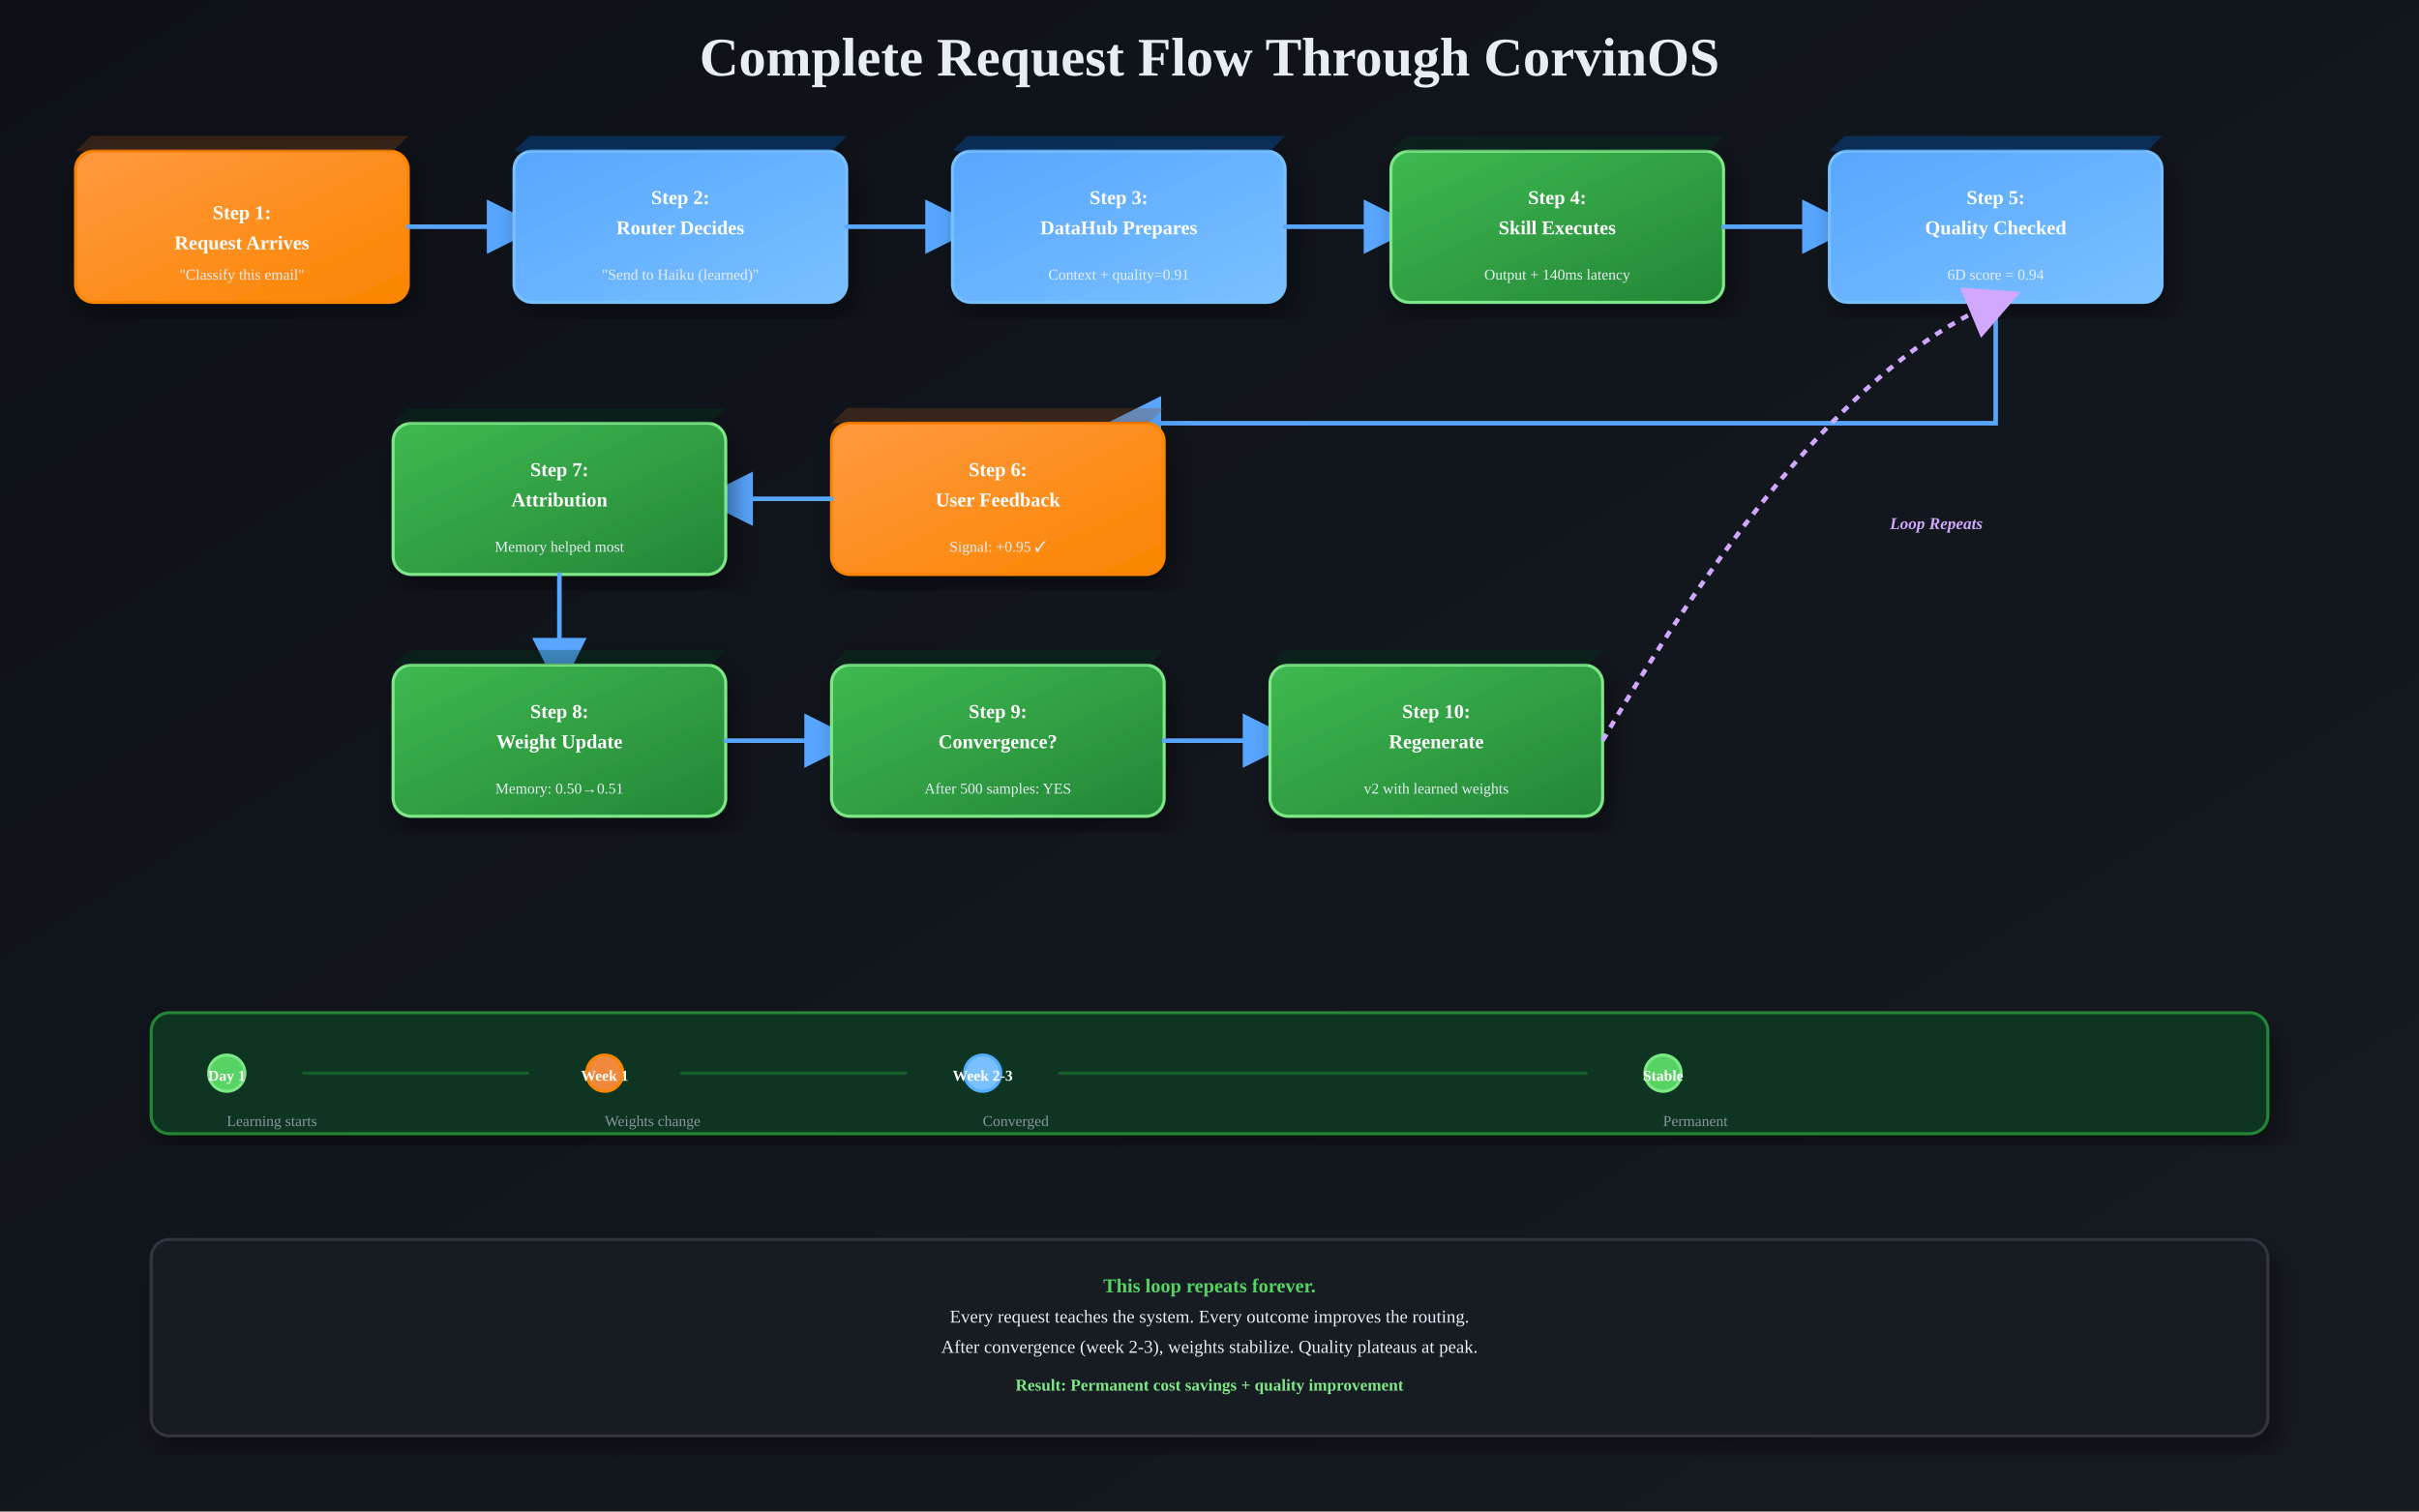
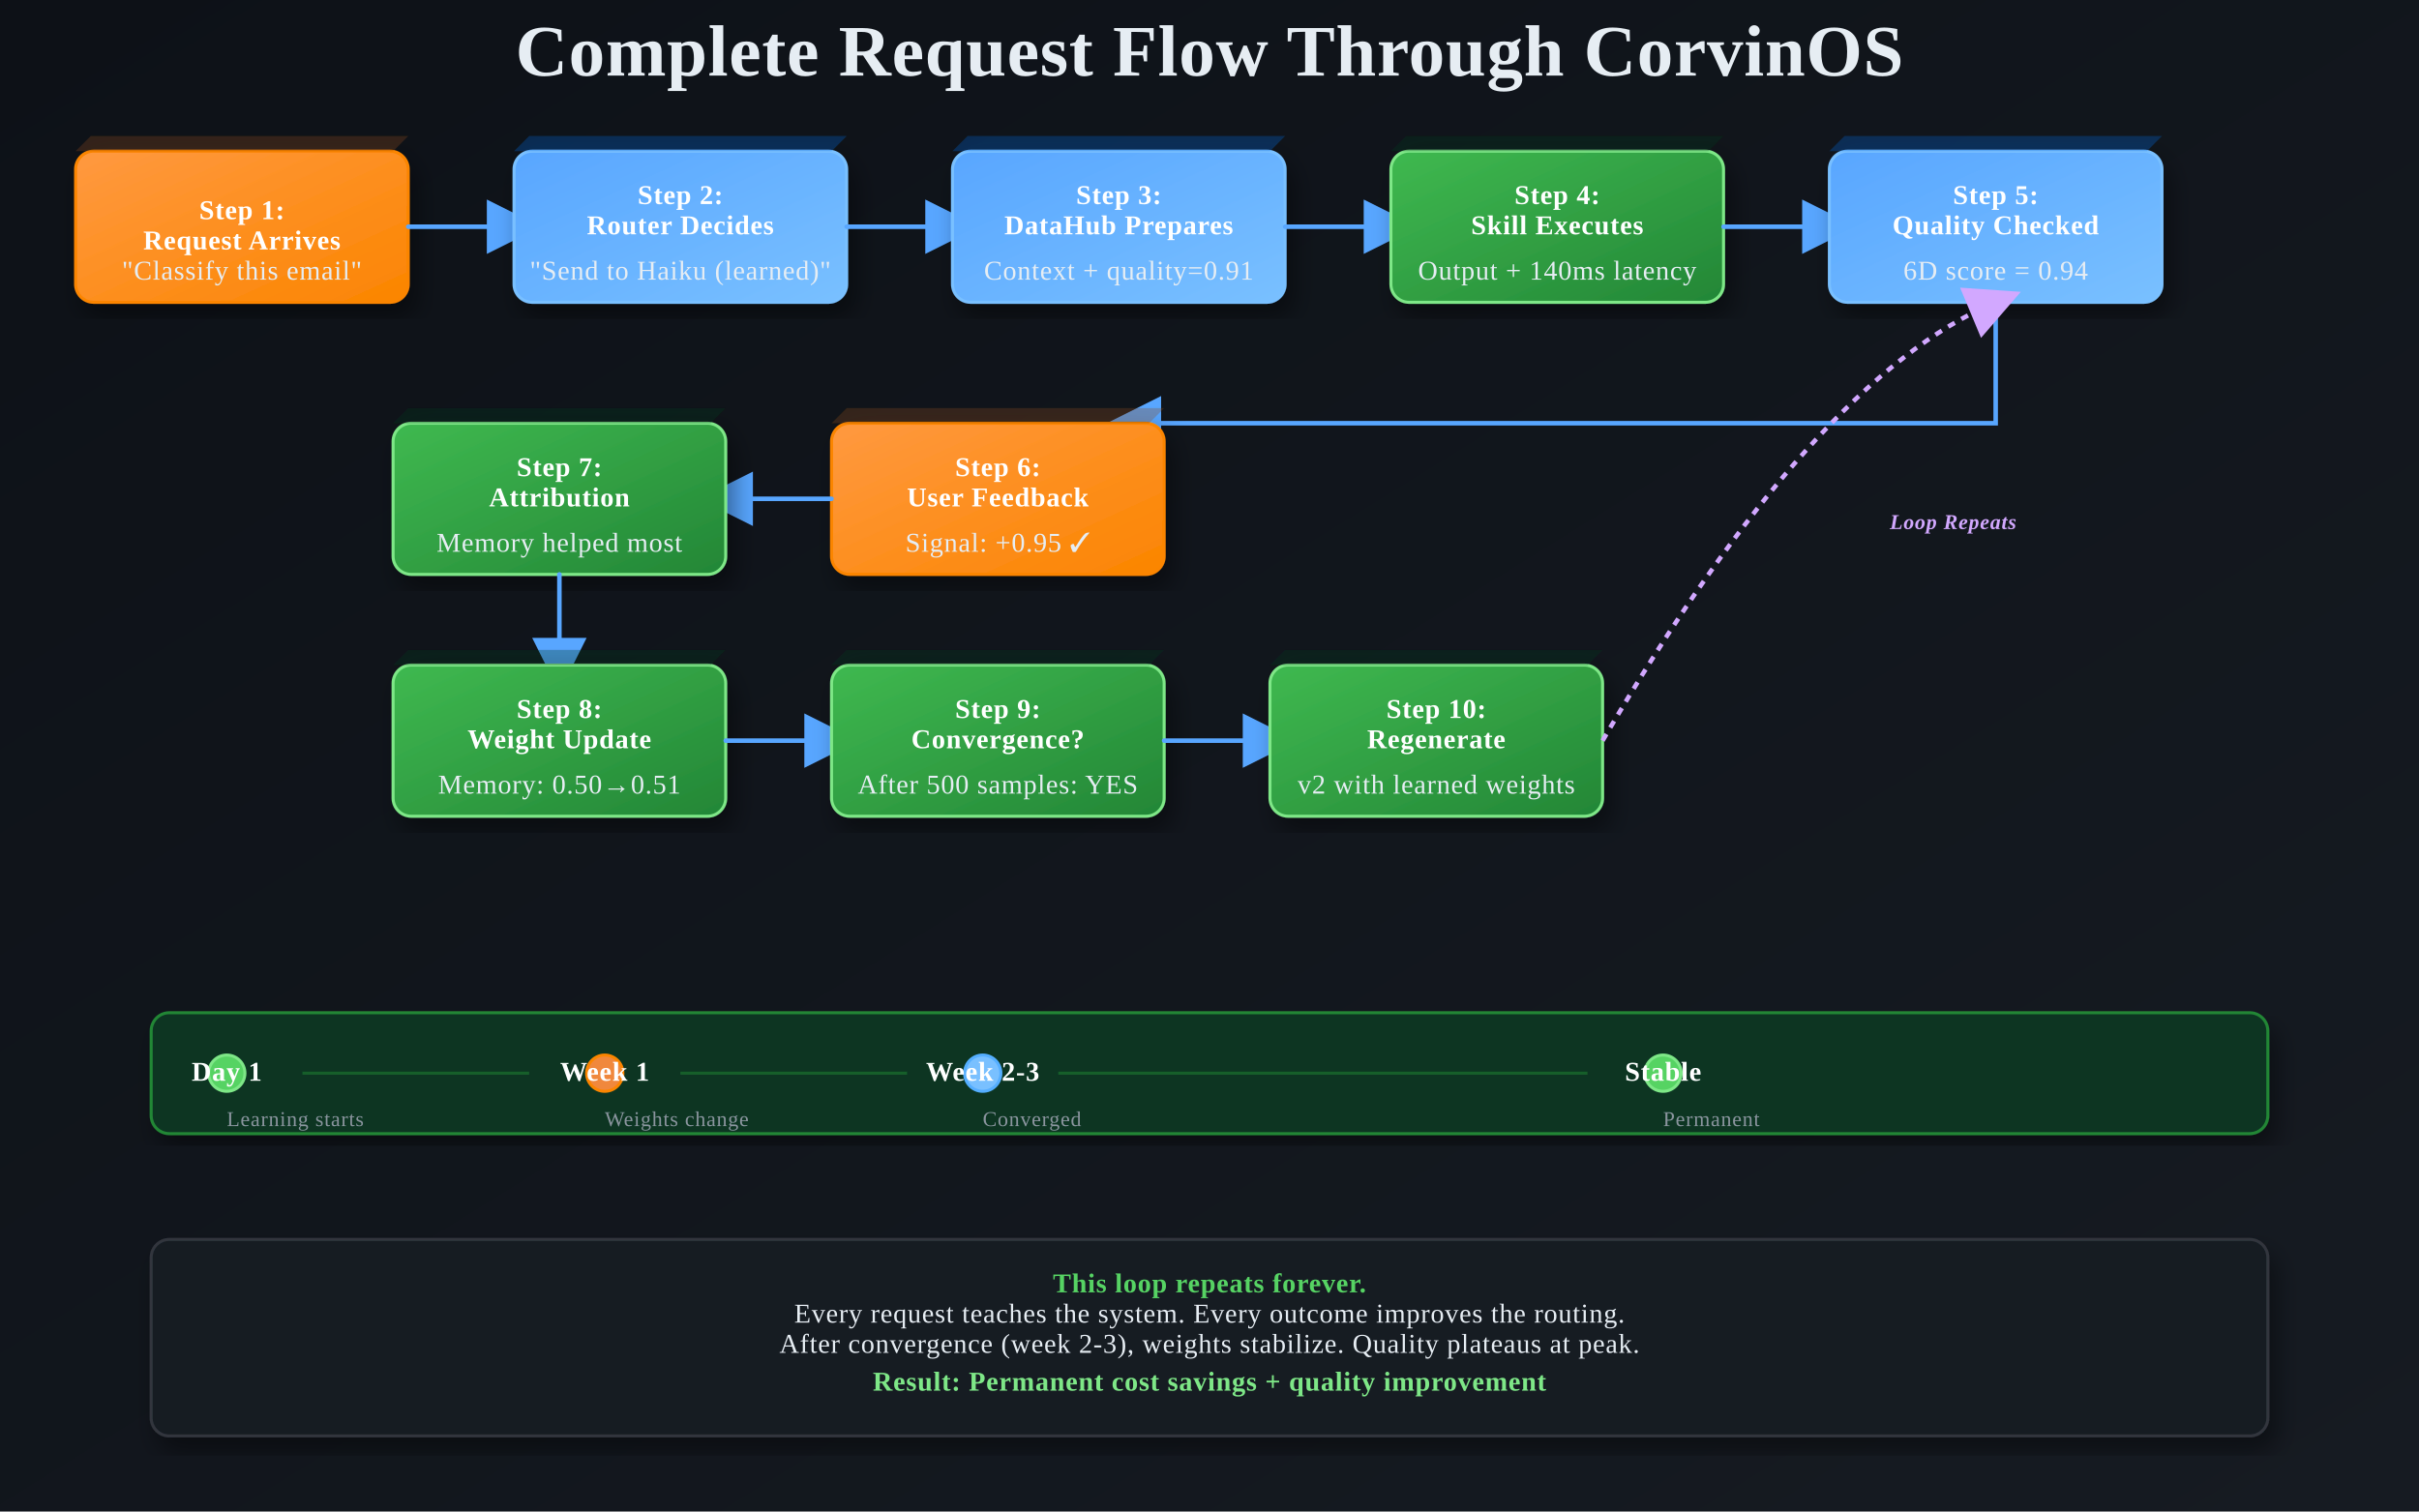
<svg xmlns="http://www.w3.org/2000/svg" viewBox="0 0 1600 1000">
  <defs>
    <linearGradient id="bgGrad" x1="0%" y1="0%" x2="100%" y2="100%">
      <stop offset="0%" style="stop-color:#0d1117" />
      <stop offset="100%" style="stop-color:#161b22" />
    </linearGradient>
    <filter id="shadow3d">
      <feDropShadow dx="5" dy="10" stdDeviation="8" flood-opacity="0.4" />
    </filter>
    <linearGradient id="gradStart" x1="0%" y1="0%" x2="100%" y2="100%">
      <stop offset="0%" style="stop-color:#ff9940" />
      <stop offset="100%" style="stop-color:#fb8500" />
    </linearGradient>
    <linearGradient id="gradStep" x1="0%" y1="0%" x2="100%" y2="100%">
      <stop offset="0%" style="stop-color:#58a6ff" />
      <stop offset="100%" style="stop-color:#79c0ff" />
    </linearGradient>
    <linearGradient id="gradAction" x1="0%" y1="0%" x2="100%" y2="100%">
      <stop offset="0%" style="stop-color:#3fb950" />
      <stop offset="100%" style="stop-color:#238636" />
    </linearGradient>
  </defs>
  <rect width="1600" height="1000" fill="url(#bgGrad)" />
-   <text x="800" y="50" font-size="36" font-weight="bold" fill="#e6edf3" text-anchor="middle">
+   <text x="800" y="50" font-size="48" font-weight="bold" fill="#e6edf3" text-anchor="middle" letter-spacing="0.5">
    Complete Request Flow Through CorvinOS
  </text>
  <g filter="url(#shadow3d)">
    <rect x="50" y="100" width="220" height="100" rx="12" fill="url(#gradStart)" stroke="#fb8500" stroke-width="2" />
    <polygon points="50,100 60,90 270,90 260,100" fill="#8b4513" opacity="0.3" />
-     <text x="160" y="145" font-size="13" fill="#ffffff" text-anchor="middle" font-weight="bold">Step 1:</text>
-     <text x="160" y="165" font-size="13" fill="#ffffff" text-anchor="middle" font-weight="bold">Request Arrives</text>
-     <text x="160" y="185" font-size="10" fill="#e6edf3" text-anchor="middle">"Classify this email"</text>
+     <text x="160" y="145" font-size="18" fill="#ffffff" text-anchor="middle" font-weight="bold" letter-spacing="0.5">Step 1:</text>
+     <text x="160" y="165" font-size="18" fill="#ffffff" text-anchor="middle" font-weight="bold" letter-spacing="0.5">Request Arrives</text>
+     <text x="160" y="185" font-size="18" fill="#e6edf3" text-anchor="middle" letter-spacing="0.5">"Classify this email"</text>
  </g>
  <line x1="270" y1="150" x2="340" y2="150" stroke="#58a6ff" stroke-width="3" stroke-linecap="round" marker-end="url(#arrowBlue)" />
  <g filter="url(#shadow3d)">
    <rect x="340" y="100" width="220" height="100" rx="12" fill="url(#gradStep)" stroke="#79c0ff" stroke-width="2" />
    <polygon points="340,100 350,90 560,90 550,100" fill="#0969da" opacity="0.3" />
-     <text x="450" y="135" font-size="13" fill="#ffffff" text-anchor="middle" font-weight="bold">Step 2:</text>
-     <text x="450" y="155" font-size="13" fill="#ffffff" text-anchor="middle" font-weight="bold">Router Decides</text>
-     <text x="450" y="185" font-size="10" fill="#e6edf3" text-anchor="middle">"Send to Haiku (learned)"</text>
+     <text x="450" y="135" font-size="18" fill="#ffffff" text-anchor="middle" font-weight="bold" letter-spacing="0.5">Step 2:</text>
+     <text x="450" y="155" font-size="18" fill="#ffffff" text-anchor="middle" font-weight="bold" letter-spacing="0.5">Router Decides</text>
+     <text x="450" y="185" font-size="18" fill="#e6edf3" text-anchor="middle" letter-spacing="0.5">"Send to Haiku (learned)"</text>
  </g>
  <line x1="560" y1="150" x2="630" y2="150" stroke="#58a6ff" stroke-width="3" stroke-linecap="round" marker-end="url(#arrowBlue)" />
  <g filter="url(#shadow3d)">
    <rect x="630" y="100" width="220" height="100" rx="12" fill="url(#gradStep)" stroke="#79c0ff" stroke-width="2" />
    <polygon points="630,100 640,90 850,90 840,100" fill="#0969da" opacity="0.3" />
-     <text x="740" y="135" font-size="13" fill="#ffffff" text-anchor="middle" font-weight="bold">Step 3:</text>
-     <text x="740" y="155" font-size="13" fill="#ffffff" text-anchor="middle" font-weight="bold">DataHub Prepares</text>
-     <text x="740" y="185" font-size="10" fill="#e6edf3" text-anchor="middle">Context + quality=0.91</text>
+     <text x="740" y="135" font-size="18" fill="#ffffff" text-anchor="middle" font-weight="bold" letter-spacing="0.5">Step 3:</text>
+     <text x="740" y="155" font-size="18" fill="#ffffff" text-anchor="middle" font-weight="bold" letter-spacing="0.5">DataHub Prepares</text>
+     <text x="740" y="185" font-size="18" fill="#e6edf3" text-anchor="middle" letter-spacing="0.5">Context + quality=0.91</text>
  </g>
  <line x1="850" y1="150" x2="920" y2="150" stroke="#58a6ff" stroke-width="3" stroke-linecap="round" marker-end="url(#arrowBlue)" />
  <g filter="url(#shadow3d)">
    <rect x="920" y="100" width="220" height="100" rx="12" fill="url(#gradAction)" stroke="#7ee787" stroke-width="2" />
    <polygon points="920,100 930,90 1140,90 1130,100" fill="#0d3622" opacity="0.3" />
-     <text x="1030" y="135" font-size="13" fill="#ffffff" text-anchor="middle" font-weight="bold">Step 4:</text>
-     <text x="1030" y="155" font-size="13" fill="#ffffff" text-anchor="middle" font-weight="bold">Skill Executes</text>
-     <text x="1030" y="185" font-size="10" fill="#e6edf3" text-anchor="middle">Output + 140ms latency</text>
+     <text x="1030" y="135" font-size="18" fill="#ffffff" text-anchor="middle" font-weight="bold" letter-spacing="0.5">Step 4:</text>
+     <text x="1030" y="155" font-size="18" fill="#ffffff" text-anchor="middle" font-weight="bold" letter-spacing="0.5">Skill Executes</text>
+     <text x="1030" y="185" font-size="18" fill="#e6edf3" text-anchor="middle" letter-spacing="0.5">Output + 140ms latency</text>
  </g>
  <line x1="1140" y1="150" x2="1210" y2="150" stroke="#58a6ff" stroke-width="3" stroke-linecap="round" marker-end="url(#arrowBlue)" />
  <g filter="url(#shadow3d)">
    <rect x="1210" y="100" width="220" height="100" rx="12" fill="url(#gradStep)" stroke="#79c0ff" stroke-width="2" />
    <polygon points="1210,100 1220,90 1430,90 1420,100" fill="#0969da" opacity="0.3" />
-     <text x="1320" y="135" font-size="13" fill="#ffffff" text-anchor="middle" font-weight="bold">Step 5:</text>
-     <text x="1320" y="155" font-size="13" fill="#ffffff" text-anchor="middle" font-weight="bold">Quality Checked</text>
-     <text x="1320" y="185" font-size="10" fill="#e6edf3" text-anchor="middle">6D score = 0.94</text>
+     <text x="1320" y="135" font-size="18" fill="#ffffff" text-anchor="middle" font-weight="bold" letter-spacing="0.5">Step 5:</text>
+     <text x="1320" y="155" font-size="18" fill="#ffffff" text-anchor="middle" font-weight="bold" letter-spacing="0.5">Quality Checked</text>
+     <text x="1320" y="185" font-size="18" fill="#e6edf3" text-anchor="middle" letter-spacing="0.5">6D score = 0.94</text>
  </g>
  <polyline points="1320,200 1320,280 750,280" stroke="#58a6ff" stroke-width="3" stroke-linecap="round" fill="none" marker-end="url(#arrowBlue)" />
  <g filter="url(#shadow3d)">
    <rect x="550" y="280" width="220" height="100" rx="12" fill="url(#gradStart)" stroke="#fb8500" stroke-width="2" />
    <polygon points="550,280 560,270 770,270 760,280" fill="#8b4513" opacity="0.3" />
-     <text x="660" y="315" font-size="13" fill="#ffffff" text-anchor="middle" font-weight="bold">Step 6:</text>
-     <text x="660" y="335" font-size="13" fill="#ffffff" text-anchor="middle" font-weight="bold">User Feedback</text>
-     <text x="660" y="365" font-size="10" fill="#e6edf3" text-anchor="middle">Signal: +0.95 ✓</text>
+     <text x="660" y="315" font-size="18" fill="#ffffff" text-anchor="middle" font-weight="bold" letter-spacing="0.5">Step 6:</text>
+     <text x="660" y="335" font-size="18" fill="#ffffff" text-anchor="middle" font-weight="bold" letter-spacing="0.5">User Feedback</text>
+     <text x="660" y="365" font-size="18" fill="#e6edf3" text-anchor="middle" letter-spacing="0.5">Signal: +0.95 ✓</text>
  </g>
  <line x1="550" y1="330" x2="480" y2="330" stroke="#58a6ff" stroke-width="3" stroke-linecap="round" marker-end="url(#arrowBlue)" />
  <g filter="url(#shadow3d)">
    <rect x="260" y="280" width="220" height="100" rx="12" fill="url(#gradAction)" stroke="#7ee787" stroke-width="2" />
    <polygon points="260,280 270,270 480,270 470,280" fill="#0d3622" opacity="0.3" />
-     <text x="370" y="315" font-size="13" fill="#ffffff" text-anchor="middle" font-weight="bold">Step 7:</text>
-     <text x="370" y="335" font-size="13" fill="#ffffff" text-anchor="middle" font-weight="bold">Attribution</text>
-     <text x="370" y="365" font-size="10" fill="#e6edf3" text-anchor="middle">Memory helped most</text>
+     <text x="370" y="315" font-size="18" fill="#ffffff" text-anchor="middle" font-weight="bold" letter-spacing="0.5">Step 7:</text>
+     <text x="370" y="335" font-size="18" fill="#ffffff" text-anchor="middle" font-weight="bold" letter-spacing="0.5">Attribution</text>
+     <text x="370" y="365" font-size="18" fill="#e6edf3" text-anchor="middle" letter-spacing="0.5">Memory helped most</text>
  </g>
  <line x1="370" y1="380" x2="370" y2="440" stroke="#58a6ff" stroke-width="3" stroke-linecap="round" marker-end="url(#arrowBlue)" />
  <g filter="url(#shadow3d)">
    <rect x="260" y="440" width="220" height="100" rx="12" fill="url(#gradAction)" stroke="#7ee787" stroke-width="2" />
    <polygon points="260,440 270,430 480,430 470,440" fill="#0d3622" opacity="0.3" />
-     <text x="370" y="475" font-size="13" fill="#ffffff" text-anchor="middle" font-weight="bold">Step 8:</text>
-     <text x="370" y="495" font-size="13" fill="#ffffff" text-anchor="middle" font-weight="bold">Weight Update</text>
-     <text x="370" y="525" font-size="10" fill="#e6edf3" text-anchor="middle">Memory: 0.50→0.51</text>
+     <text x="370" y="475" font-size="18" fill="#ffffff" text-anchor="middle" font-weight="bold" letter-spacing="0.5">Step 8:</text>
+     <text x="370" y="495" font-size="18" fill="#ffffff" text-anchor="middle" font-weight="bold" letter-spacing="0.5">Weight Update</text>
+     <text x="370" y="525" font-size="18" fill="#e6edf3" text-anchor="middle" letter-spacing="0.5">Memory: 0.50→0.51</text>
  </g>
  <line x1="480" y1="490" x2="550" y2="490" stroke="#58a6ff" stroke-width="3" stroke-linecap="round" marker-end="url(#arrowBlue)" />
  <g filter="url(#shadow3d)">
    <rect x="550" y="440" width="220" height="100" rx="12" fill="url(#gradAction)" stroke="#7ee787" stroke-width="2" />
    <polygon points="550,440 560,430 770,430 760,440" fill="#0d3622" opacity="0.3" />
-     <text x="660" y="475" font-size="13" fill="#ffffff" text-anchor="middle" font-weight="bold">Step 9:</text>
-     <text x="660" y="495" font-size="13" fill="#ffffff" text-anchor="middle" font-weight="bold">Convergence?</text>
-     <text x="660" y="525" font-size="10" fill="#e6edf3" text-anchor="middle">After 500 samples: YES</text>
+     <text x="660" y="475" font-size="18" fill="#ffffff" text-anchor="middle" font-weight="bold" letter-spacing="0.5">Step 9:</text>
+     <text x="660" y="495" font-size="18" fill="#ffffff" text-anchor="middle" font-weight="bold" letter-spacing="0.5">Convergence?</text>
+     <text x="660" y="525" font-size="18" fill="#e6edf3" text-anchor="middle" letter-spacing="0.5">After 500 samples: YES</text>
  </g>
  <line x1="770" y1="490" x2="840" y2="490" stroke="#58a6ff" stroke-width="3" stroke-linecap="round" marker-end="url(#arrowBlue)" />
  <g filter="url(#shadow3d)">
    <rect x="840" y="440" width="220" height="100" rx="12" fill="url(#gradAction)" stroke="#7ee787" stroke-width="2" />
    <polygon points="840,440 850,430 1060,430 1050,440" fill="#0d3622" opacity="0.3" />
-     <text x="950" y="475" font-size="13" fill="#ffffff" text-anchor="middle" font-weight="bold">Step 10:</text>
-     <text x="950" y="495" font-size="13" fill="#ffffff" text-anchor="middle" font-weight="bold">Regenerate</text>
-     <text x="950" y="525" font-size="10" fill="#e6edf3" text-anchor="middle">v2 with learned weights</text>
+     <text x="950" y="475" font-size="18" fill="#ffffff" text-anchor="middle" font-weight="bold" letter-spacing="0.5">Step 10:</text>
+     <text x="950" y="495" font-size="18" fill="#ffffff" text-anchor="middle" font-weight="bold" letter-spacing="0.5">Regenerate</text>
+     <text x="950" y="525" font-size="18" fill="#e6edf3" text-anchor="middle" letter-spacing="0.5">v2 with learned weights</text>
  </g>
  <path d="M 1060 490 Q 1200 250 1320 200" stroke="#d2a8ff" stroke-width="3" stroke-dasharray="5,5" fill="none" marker-end="url(#arrowPurple)" />
-   <text x="1250" y="350" font-size="11" fill="#d2a8ff" font-weight="bold" font-style="italic">Loop Repeats</text>
+   <text x="1250" y="350" font-size="14" fill="#d2a8ff" font-weight="bold" font-style="italic" letter-spacing="0.5">Loop Repeats</text>
  <g filter="url(#shadow3d)">
    <rect x="100" y="670" width="1400" height="80" rx="12" fill="#0a3622" stroke="#238636" stroke-width="2" />
    <circle cx="150" cy="710" r="12" fill="#56d364" stroke="#7ee787" stroke-width="2" />
-     <text x="150" y="715" font-size="10" fill="#ffffff" text-anchor="middle" font-weight="bold">Day 1</text>
+     <text x="150" y="715" font-size="18" fill="#ffffff" text-anchor="middle" font-weight="bold" letter-spacing="0.5">Day 1</text>
    <line x1="200" y1="710" x2="350" y2="710" stroke="#238636" stroke-width="2" opacity="0.5" />
    <circle cx="400" cy="710" r="12" fill="#f0883e" stroke="#fb8500" stroke-width="2" />
-     <text x="400" y="715" font-size="10" fill="#ffffff" text-anchor="middle" font-weight="bold">Week 1</text>
+     <text x="400" y="715" font-size="18" fill="#ffffff" text-anchor="middle" font-weight="bold" letter-spacing="0.5">Week 1</text>
    <line x1="450" y1="710" x2="600" y2="710" stroke="#238636" stroke-width="2" opacity="0.5" />
    <circle cx="650" cy="710" r="12" fill="#79c0ff" stroke="#54aeff" stroke-width="2" />
-     <text x="650" y="715" font-size="10" fill="#ffffff" text-anchor="middle" font-weight="bold">Week 2-3</text>
+     <text x="650" y="715" font-size="18" fill="#ffffff" text-anchor="middle" font-weight="bold" letter-spacing="0.5">Week 2-3</text>
    <line x1="700" y1="710" x2="1050" y2="710" stroke="#238636" stroke-width="2" opacity="0.5" />
    <circle cx="1100" cy="710" r="12" fill="#56d364" stroke="#7ee787" stroke-width="2" />
-     <text x="1100" y="715" font-size="10" fill="#ffffff" text-anchor="middle" font-weight="bold">Stable</text>
-     <text x="150" y="745" font-size="10" fill="#8b949e">Learning starts</text>
-     <text x="400" y="745" font-size="10" fill="#8b949e">Weights change</text>
-     <text x="650" y="745" font-size="10" fill="#8b949e">Converged</text>
-     <text x="1100" y="745" font-size="10" fill="#8b949e">Permanent</text>
+     <text x="1100" y="715" font-size="18" fill="#ffffff" text-anchor="middle" font-weight="bold" letter-spacing="0.5">Stable</text>
+     <text x="150" y="745" font-size="14" fill="#8b949e" letter-spacing="0.5">Learning starts</text>
+     <text x="400" y="745" font-size="14" fill="#8b949e" letter-spacing="0.5">Weights change</text>
+     <text x="650" y="745" font-size="14" fill="#8b949e" letter-spacing="0.5">Converged</text>
+     <text x="1100" y="745" font-size="14" fill="#8b949e" letter-spacing="0.5">Permanent</text>
  </g>
  <g filter="url(#shadow3d)">
    <rect x="100" y="820" width="1400" height="130" rx="12" fill="#161b22" stroke="#30363d" stroke-width="2" />
-     <text x="800" y="855" font-size="13" font-weight="bold" fill="#56d364" text-anchor="middle">This loop repeats forever.</text>
-     <text x="800" y="875" font-size="12" fill="#e6edf3" text-anchor="middle">Every request teaches the system. Every outcome improves the routing.</text>
-     <text x="800" y="895" font-size="12" fill="#e6edf3" text-anchor="middle">After convergence (week 2-3), weights stabilize. Quality plateaus at peak.</text>
-     <text x="800" y="920" font-size="11" fill="#7ee787" text-anchor="middle" font-weight="bold">Result: Permanent cost savings + quality improvement</text>
+     <text x="800" y="855" font-size="18" font-weight="bold" fill="#56d364" text-anchor="middle" letter-spacing="0.5">This loop repeats forever.</text>
+     <text x="800" y="875" font-size="18" fill="#e6edf3" text-anchor="middle" letter-spacing="0.5">Every request teaches the system. Every outcome improves the routing.</text>
+     <text x="800" y="895" font-size="18" fill="#e6edf3" text-anchor="middle" letter-spacing="0.5">After convergence (week 2-3), weights stabilize. Quality plateaus at peak.</text>
+     <text x="800" y="920" font-size="18" fill="#7ee787" text-anchor="middle" font-weight="bold" letter-spacing="0.5">Result: Permanent cost savings + quality improvement</text>
  </g>
  <defs>
    <marker id="arrowBlue" markerWidth="12" markerHeight="12" refX="6" refY="6" orient="auto">
      <polygon points="0,0 12,6 0,12" fill="#58a6ff" />
    </marker>
    <marker id="arrowPurple" markerWidth="12" markerHeight="12" refX="6" refY="6" orient="auto">
      <polygon points="0,0 12,6 0,12" fill="#d2a8ff" />
    </marker>
  </defs>
</svg>
